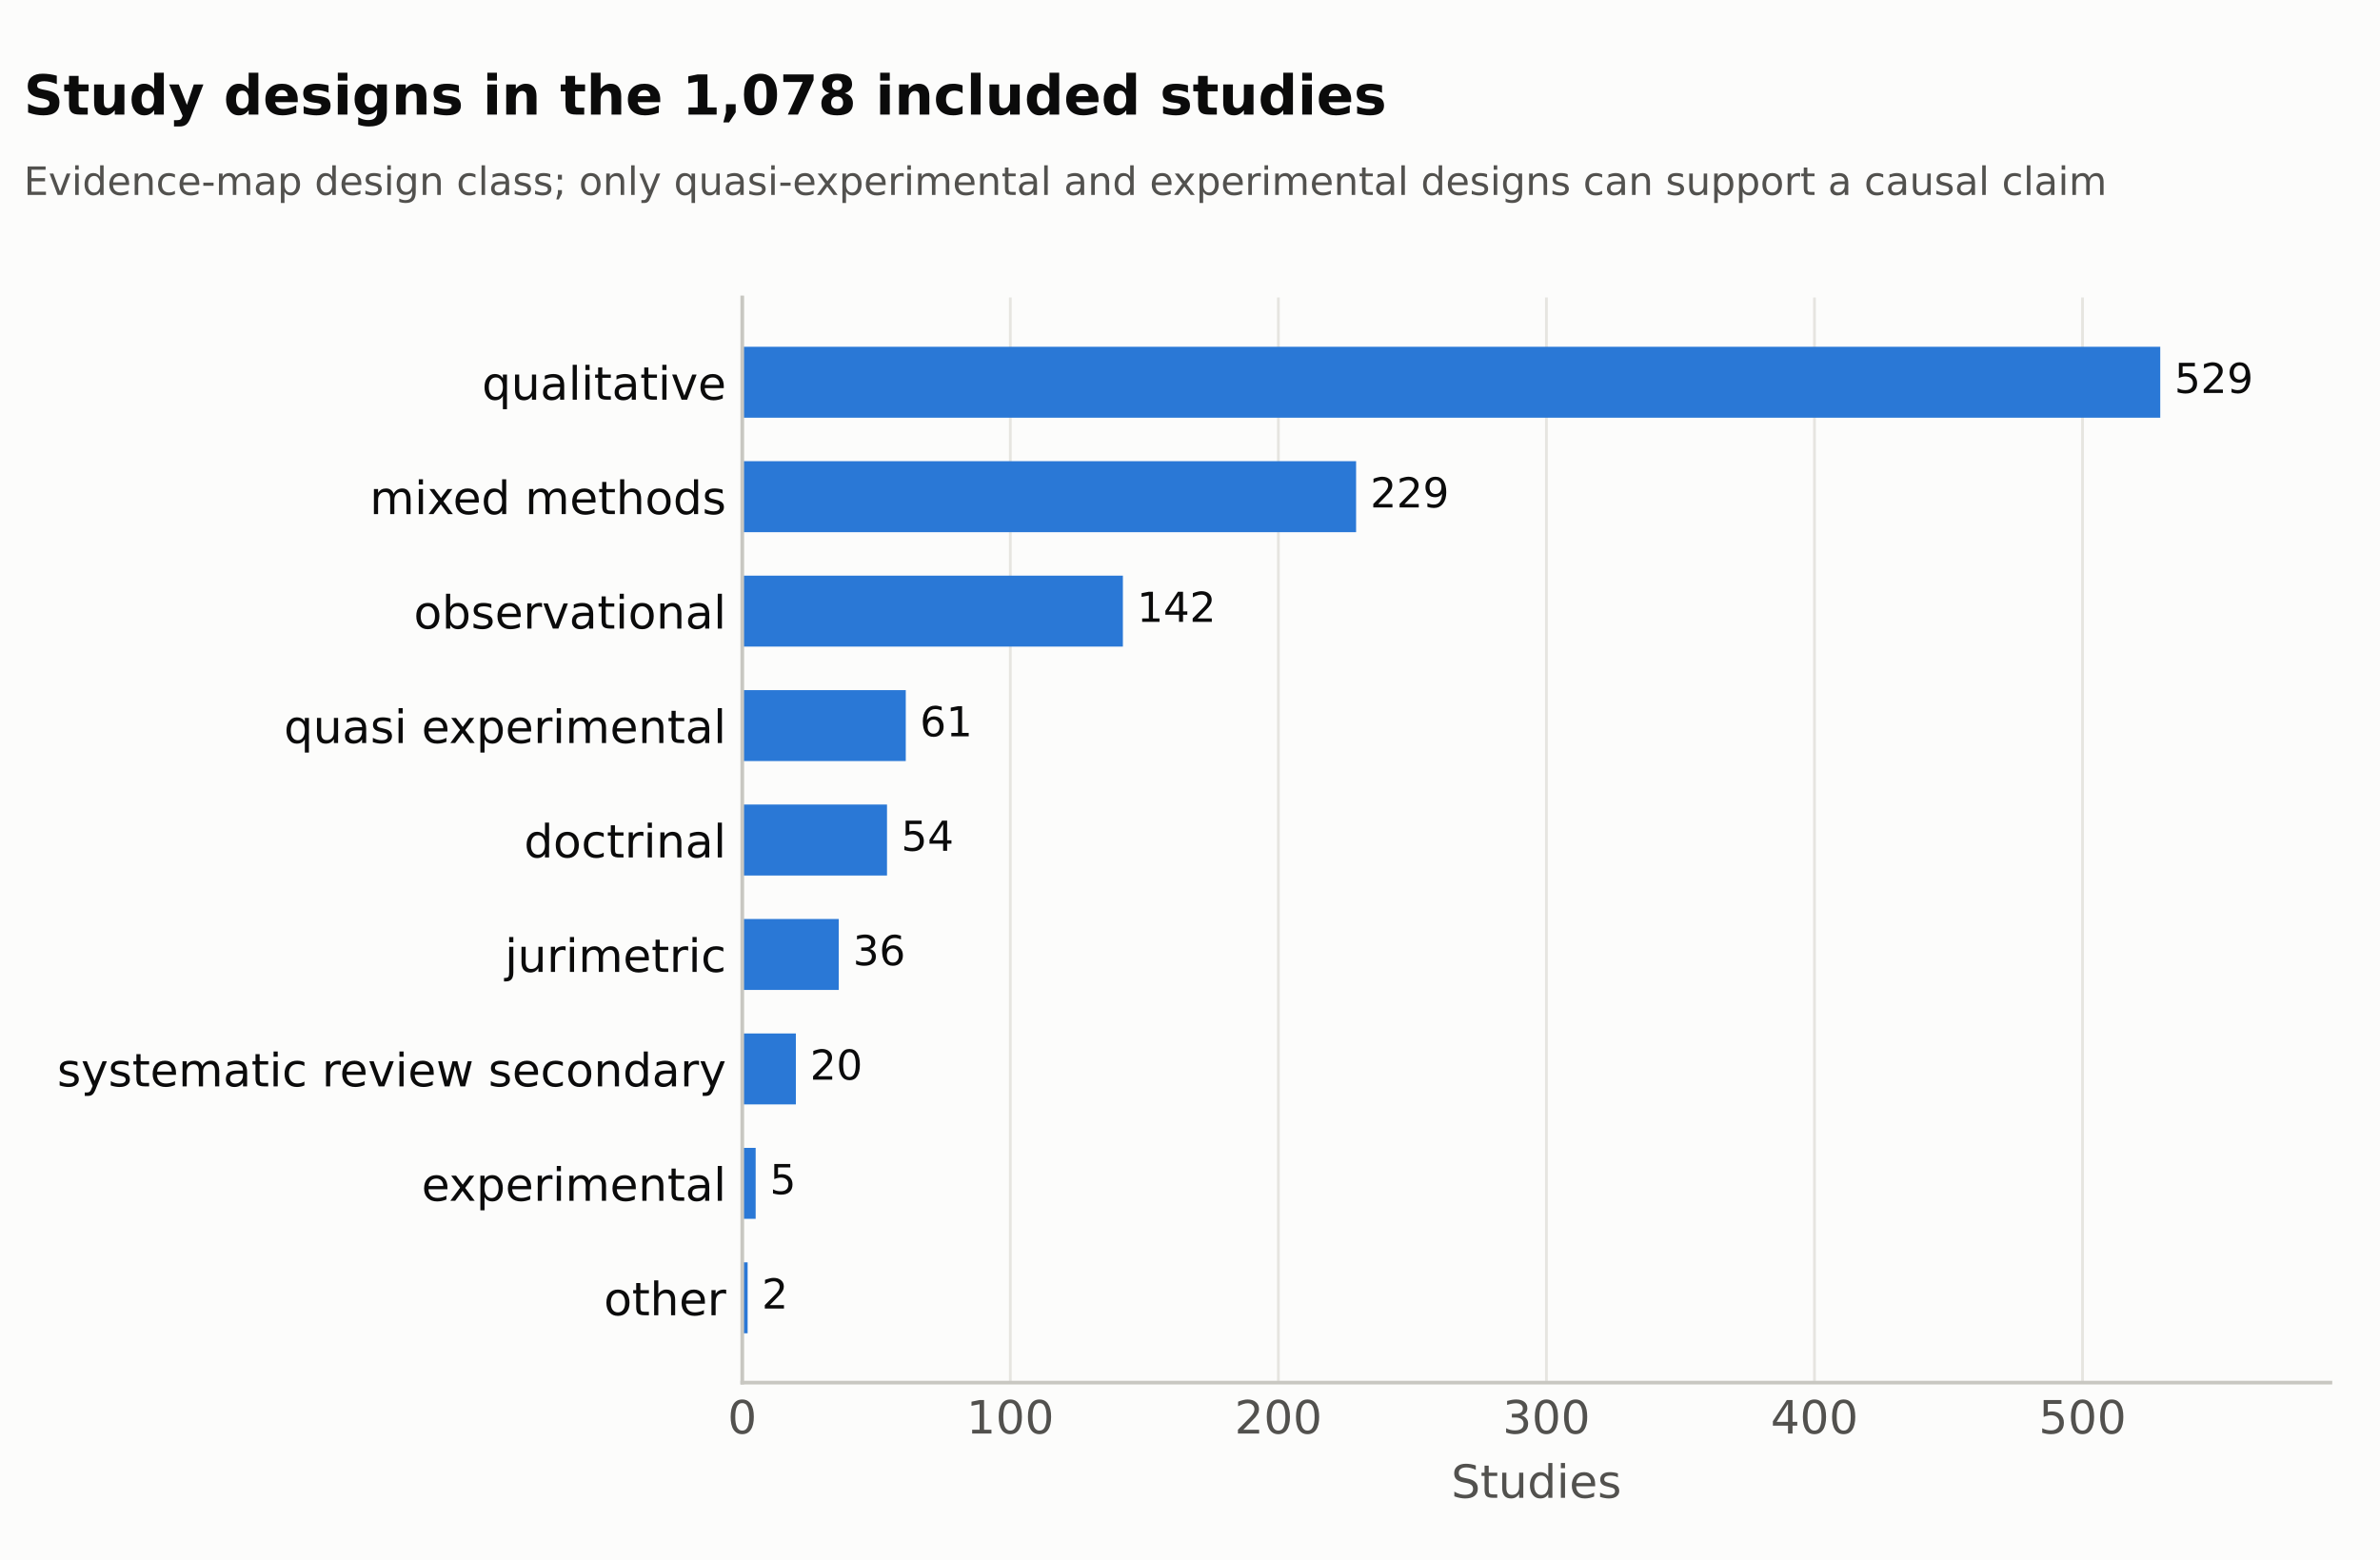
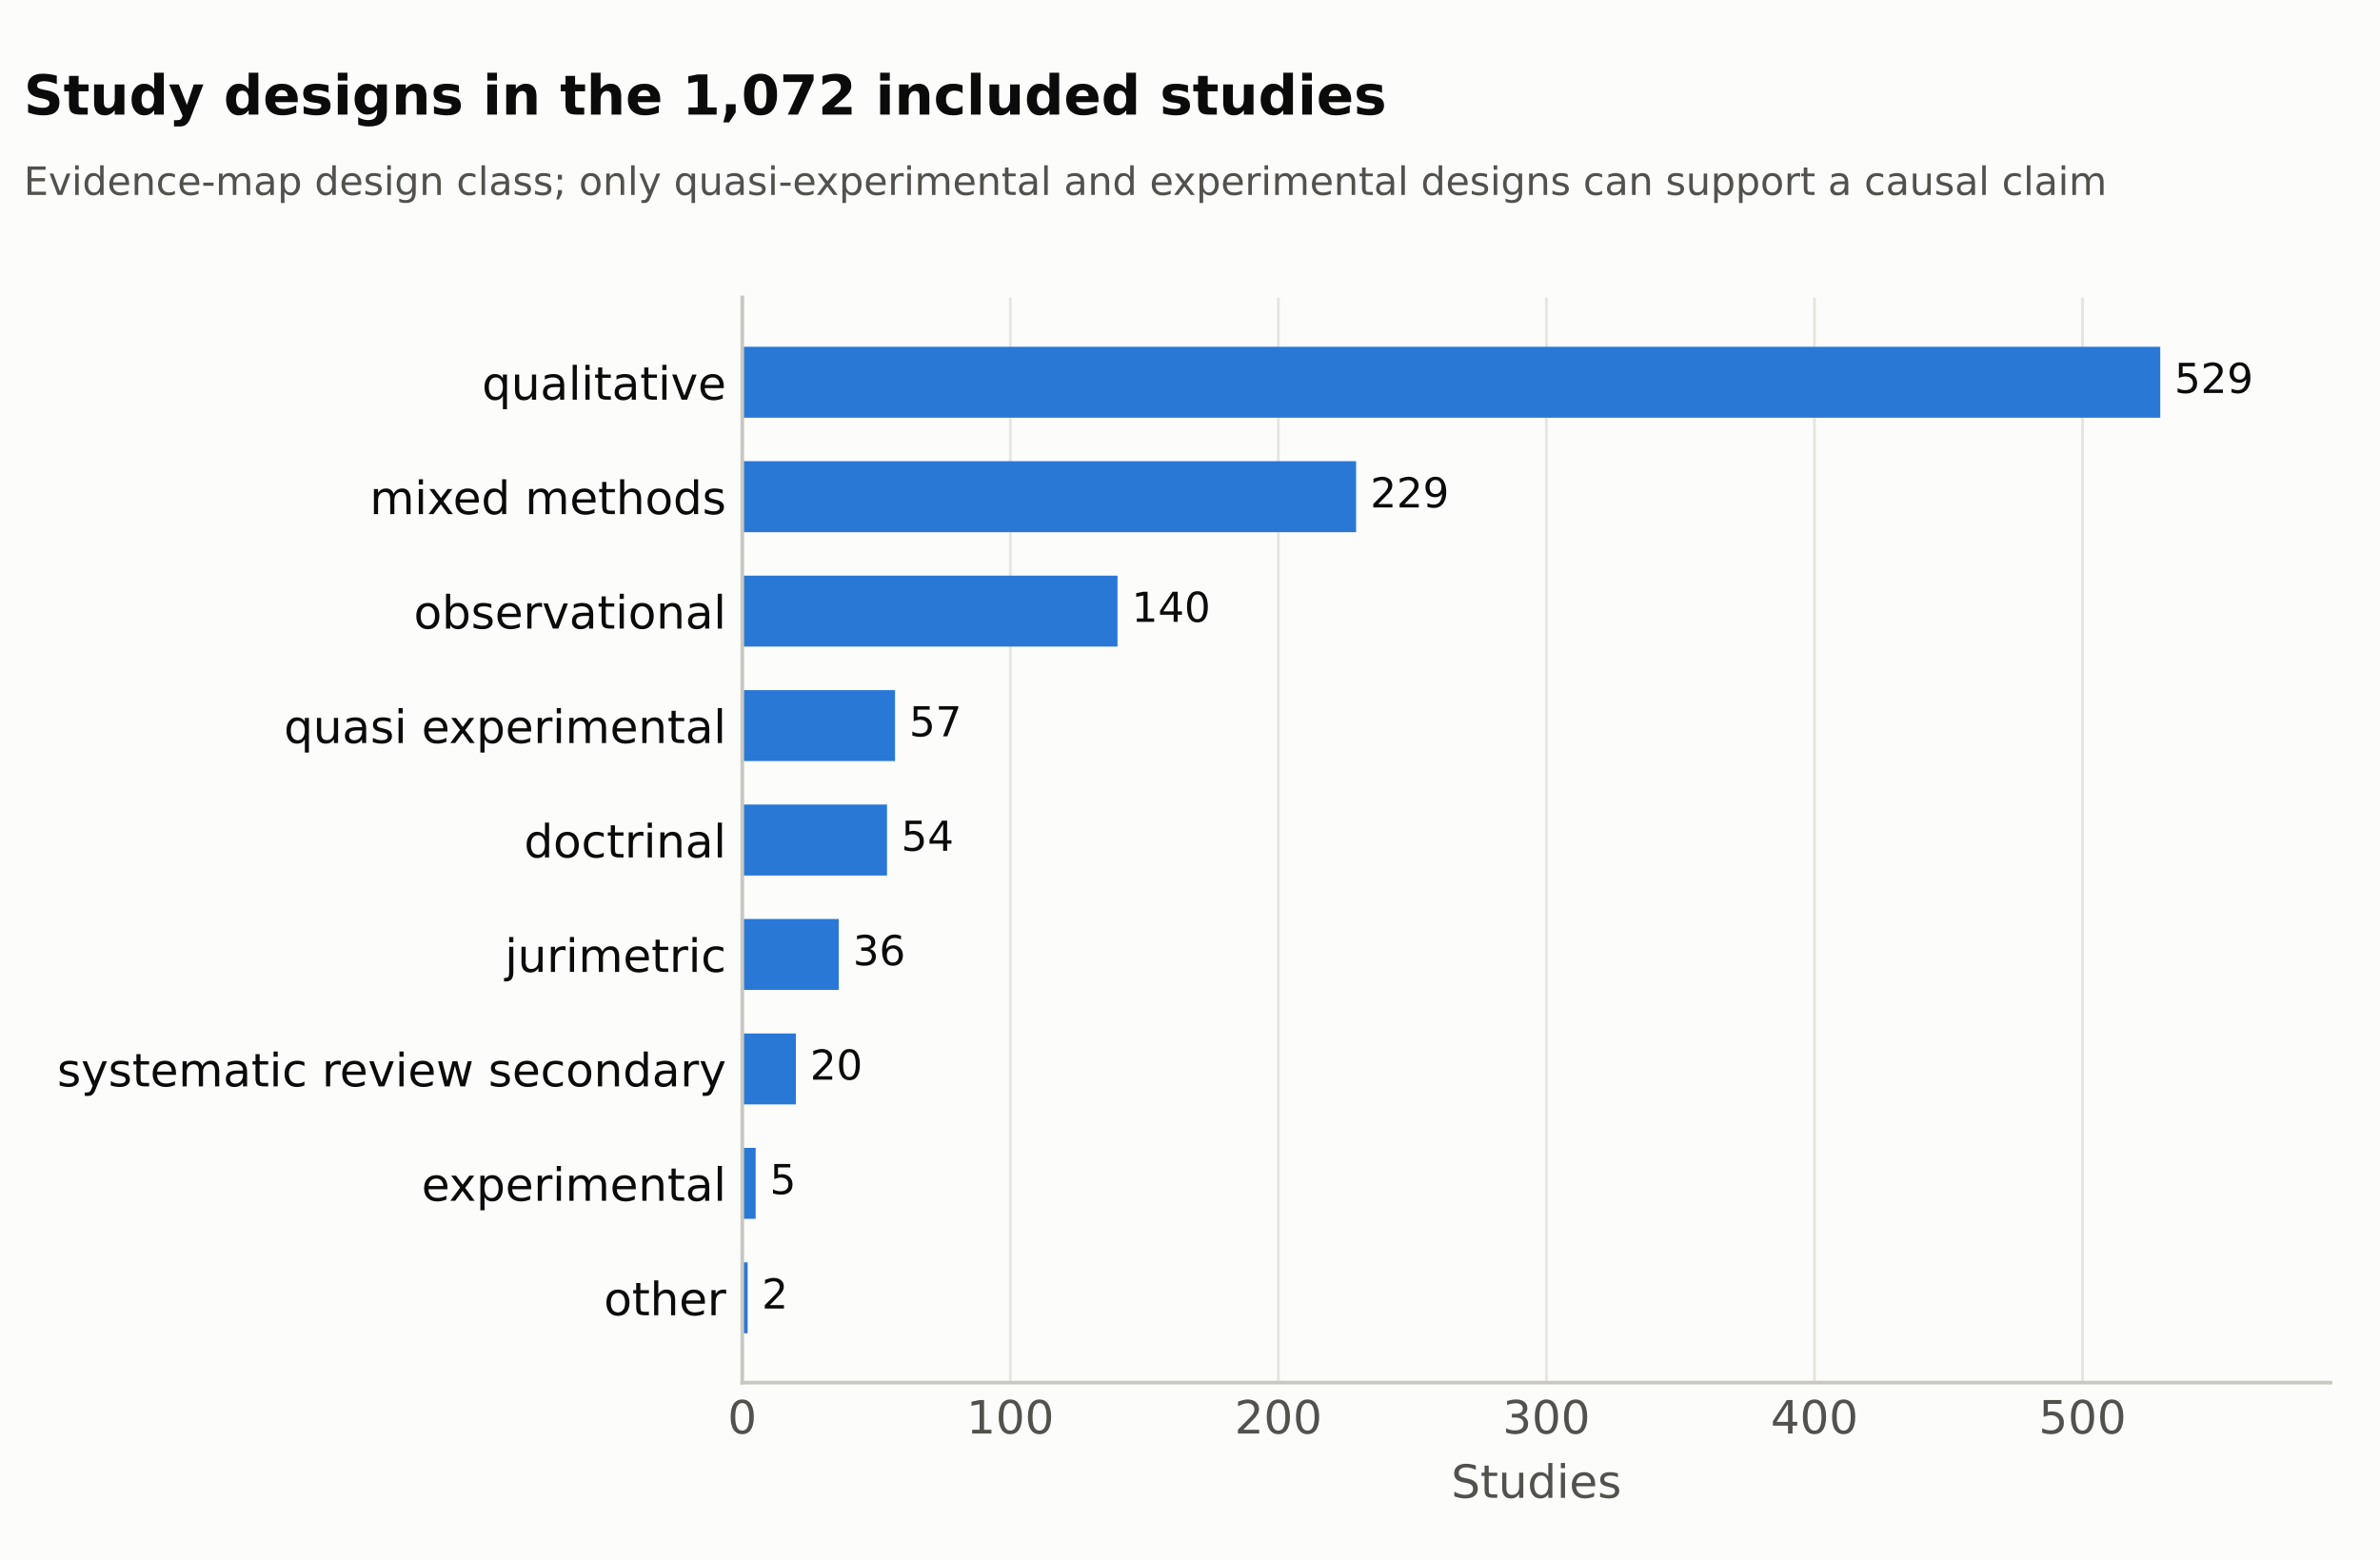
<svg xmlns="http://www.w3.org/2000/svg" width="518.4pt" height="339.84pt" viewBox="0 0 518.4 339.84" version="1.1">
  <defs>
    <style type="text/css">*{stroke-linejoin: round; stroke-linecap: butt}</style>
  </defs>
  <g id="figure_1">
    <g id="patch_1">
      <path d="M 0 339.84  L 518.4 339.84  L 518.4 0  L 0 0  z " style="fill: #fcfcfb" />
    </g>
    <g id="axes_1">
      <g id="patch_2">
        <path d="M 161.675 301.218  L 507.6 301.218  L 507.6 64.8  L 161.675 64.8  z " style="fill: #fcfcfb" />
      </g>
      <g id="matplotlib.axis_1">
        <g id="xtick_1">
          <g id="line2d_1">
            <path d="M 161.675 301.218  L 161.675 64.8  " clip-path="url(#pefce9e30ff)" style="fill: none; stroke: #e6e5e0; stroke-width: 0.6; stroke-linecap: square" />
          </g>
          <g id="line2d_2" />
          <g id="text_1">
            <text style="font-size: 10px; font-family: 'DejaVu Sans', 'Bitstream Vera Sans', 'Computer Modern Sans Serif', 'Lucida Grande', 'Verdana', 'Geneva', 'Lucid', 'Arial', 'Helvetica', 'Avant Garde', sans-serif; text-anchor: middle; fill: #52514e" x="161.675" y="312.315" transform="rotate(-0 161.675 312.3153)">0</text>
          </g>
        </g>
        <g id="xtick_2">
          <g id="line2d_3">
            <path d="M 220.061 301.218  L 220.061 64.8  " clip-path="url(#pefce9e30ff)" style="fill: none; stroke: #e6e5e0; stroke-width: 0.6; stroke-linecap: square" />
          </g>
          <g id="line2d_4" />
          <g id="text_2">
            <text style="font-size: 10px; font-family: 'DejaVu Sans', 'Bitstream Vera Sans', 'Computer Modern Sans Serif', 'Lucida Grande', 'Verdana', 'Geneva', 'Lucid', 'Arial', 'Helvetica', 'Avant Garde', sans-serif; text-anchor: middle; fill: #52514e" x="220.061" y="312.315" transform="rotate(-0 220.0609 312.3153)">100</text>
          </g>
        </g>
        <g id="xtick_3">
          <g id="line2d_5">
            <path d="M 278.447 301.218  L 278.447 64.8  " clip-path="url(#pefce9e30ff)" style="fill: none; stroke: #e6e5e0; stroke-width: 0.6; stroke-linecap: square" />
          </g>
          <g id="line2d_6" />
          <g id="text_3">
            <text style="font-size: 10px; font-family: 'DejaVu Sans', 'Bitstream Vera Sans', 'Computer Modern Sans Serif', 'Lucida Grande', 'Verdana', 'Geneva', 'Lucid', 'Arial', 'Helvetica', 'Avant Garde', sans-serif; text-anchor: middle; fill: #52514e" x="278.447" y="312.315" transform="rotate(-0 278.4469 312.3153)">200</text>
          </g>
        </g>
        <g id="xtick_4">
          <g id="line2d_7">
            <path d="M 336.833 301.218  L 336.833 64.8  " clip-path="url(#pefce9e30ff)" style="fill: none; stroke: #e6e5e0; stroke-width: 0.6; stroke-linecap: square" />
          </g>
          <g id="line2d_8" />
          <g id="text_4">
            <text style="font-size: 10px; font-family: 'DejaVu Sans', 'Bitstream Vera Sans', 'Computer Modern Sans Serif', 'Lucida Grande', 'Verdana', 'Geneva', 'Lucid', 'Arial', 'Helvetica', 'Avant Garde', sans-serif; text-anchor: middle; fill: #52514e" x="336.833" y="312.315" transform="rotate(-0 336.8328 312.3153)">300</text>
          </g>
        </g>
        <g id="xtick_5">
          <g id="line2d_9">
            <path d="M 395.219 301.218  L 395.219 64.8  " clip-path="url(#pefce9e30ff)" style="fill: none; stroke: #e6e5e0; stroke-width: 0.6; stroke-linecap: square" />
          </g>
          <g id="line2d_10" />
          <g id="text_5">
            <text style="font-size: 10px; font-family: 'DejaVu Sans', 'Bitstream Vera Sans', 'Computer Modern Sans Serif', 'Lucida Grande', 'Verdana', 'Geneva', 'Lucid', 'Arial', 'Helvetica', 'Avant Garde', sans-serif; text-anchor: middle; fill: #52514e" x="395.219" y="312.315" transform="rotate(-0 395.2187 312.3153)">400</text>
          </g>
        </g>
        <g id="xtick_6">
          <g id="line2d_11">
            <path d="M 453.605 301.218  L 453.605 64.8  " clip-path="url(#pefce9e30ff)" style="fill: none; stroke: #e6e5e0; stroke-width: 0.6; stroke-linecap: square" />
          </g>
          <g id="line2d_12" />
          <g id="text_6">
            <text style="font-size: 10px; font-family: 'DejaVu Sans', 'Bitstream Vera Sans', 'Computer Modern Sans Serif', 'Lucida Grande', 'Verdana', 'Geneva', 'Lucid', 'Arial', 'Helvetica', 'Avant Garde', sans-serif; text-anchor: middle; fill: #52514e" x="453.605" y="312.315" transform="rotate(-0 453.6047 312.3153)">500</text>
          </g>
        </g>
        <g id="text_7">
          <text style="font-size: 10px; font-family: 'DejaVu Sans', 'Bitstream Vera Sans', 'Computer Modern Sans Serif', 'Lucida Grande', 'Verdana', 'Geneva', 'Lucid', 'Arial', 'Helvetica', 'Avant Garde', sans-serif; text-anchor: middle; fill: #52514e" x="334.637" y="326.316" transform="rotate(-0 334.6375 326.3161)">Studies</text>
        </g>
      </g>
      <g id="matplotlib.axis_2">
        <g id="ytick_1">
          <g id="line2d_13" />
          <g id="text_8">
            <text style="font-size: 10px; font-family: 'DejaVu Sans', 'Bitstream Vera Sans', 'Computer Modern Sans Serif', 'Lucida Grande', 'Verdana', 'Geneva', 'Lucid', 'Arial', 'Helvetica', 'Avant Garde', sans-serif; text-anchor: end; fill: #0b0b0b" x="158.175" y="87.075" transform="rotate(-0 158.175 87.0748)">qualitative</text>
          </g>
        </g>
        <g id="ytick_2">
          <g id="line2d_14" />
          <g id="text_9">
            <text style="font-size: 10px; font-family: 'DejaVu Sans', 'Bitstream Vera Sans', 'Computer Modern Sans Serif', 'Lucida Grande', 'Verdana', 'Geneva', 'Lucid', 'Arial', 'Helvetica', 'Avant Garde', sans-serif; text-anchor: end; fill: #0b0b0b" x="158.175" y="112.008" transform="rotate(-0 158.175 112.0081)">mixed methods</text>
          </g>
        </g>
        <g id="ytick_3">
          <g id="line2d_15" />
          <g id="text_10">
            <text style="font-size: 10px; font-family: 'DejaVu Sans', 'Bitstream Vera Sans', 'Computer Modern Sans Serif', 'Lucida Grande', 'Verdana', 'Geneva', 'Lucid', 'Arial', 'Helvetica', 'Avant Garde', sans-serif; text-anchor: end; fill: #0b0b0b" x="158.175" y="136.941" transform="rotate(-0 158.175 136.9414)">observational</text>
          </g>
        </g>
        <g id="ytick_4">
          <g id="line2d_16" />
          <g id="text_11">
            <text style="font-size: 10px; font-family: 'DejaVu Sans', 'Bitstream Vera Sans', 'Computer Modern Sans Serif', 'Lucida Grande', 'Verdana', 'Geneva', 'Lucid', 'Arial', 'Helvetica', 'Avant Garde', sans-serif; text-anchor: end; fill: #0b0b0b" x="158.175" y="161.875" transform="rotate(-0 158.175 161.8747)">quasi experimental</text>
          </g>
        </g>
        <g id="ytick_5">
          <g id="line2d_17" />
          <g id="text_12">
            <text style="font-size: 10px; font-family: 'DejaVu Sans', 'Bitstream Vera Sans', 'Computer Modern Sans Serif', 'Lucida Grande', 'Verdana', 'Geneva', 'Lucid', 'Arial', 'Helvetica', 'Avant Garde', sans-serif; text-anchor: end; fill: #0b0b0b" x="158.175" y="186.808" transform="rotate(-0 158.175 186.808)">doctrinal</text>
          </g>
        </g>
        <g id="ytick_6">
          <g id="line2d_18" />
          <g id="text_13">
            <text style="font-size: 10px; font-family: 'DejaVu Sans', 'Bitstream Vera Sans', 'Computer Modern Sans Serif', 'Lucida Grande', 'Verdana', 'Geneva', 'Lucid', 'Arial', 'Helvetica', 'Avant Garde', sans-serif; text-anchor: end; fill: #0b0b0b" x="158.175" y="211.741" transform="rotate(-0 158.175 211.7414)">jurimetric</text>
          </g>
        </g>
        <g id="ytick_7">
          <g id="line2d_19" />
          <g id="text_14">
            <text style="font-size: 10px; font-family: 'DejaVu Sans', 'Bitstream Vera Sans', 'Computer Modern Sans Serif', 'Lucida Grande', 'Verdana', 'Geneva', 'Lucid', 'Arial', 'Helvetica', 'Avant Garde', sans-serif; text-anchor: end; fill: #0b0b0b" x="158.175" y="236.675" transform="rotate(-0 158.175 236.6747)">systematic review secondary</text>
          </g>
        </g>
        <g id="ytick_8">
          <g id="line2d_20" />
          <g id="text_15">
            <text style="font-size: 10px; font-family: 'DejaVu Sans', 'Bitstream Vera Sans', 'Computer Modern Sans Serif', 'Lucida Grande', 'Verdana', 'Geneva', 'Lucid', 'Arial', 'Helvetica', 'Avant Garde', sans-serif; text-anchor: end; fill: #0b0b0b" x="158.175" y="261.608" transform="rotate(-0 158.175 261.608)">experimental</text>
          </g>
        </g>
        <g id="ytick_9">
          <g id="line2d_21" />
          <g id="text_16">
            <text style="font-size: 10px; font-family: 'DejaVu Sans', 'Bitstream Vera Sans', 'Computer Modern Sans Serif', 'Lucida Grande', 'Verdana', 'Geneva', 'Lucid', 'Arial', 'Helvetica', 'Avant Garde', sans-serif; text-anchor: end; fill: #0b0b0b" x="158.175" y="286.541" transform="rotate(-0 158.175 286.5413)">other</text>
          </g>
        </g>
      </g>
      <g id="patch_3">
        <path d="M 161.675 75.546  L 470.537 75.546  L 470.537 91.005  L 161.675 91.005  z " clip-path="url(#pefce9e30ff)" style="fill: #2a78d6" />
      </g>
      <g id="patch_4">
        <path d="M 161.675 100.48  L 295.379 100.48  L 295.379 115.938  L 161.675 115.938  z " clip-path="url(#pefce9e30ff)" style="fill: #2a78d6" />
      </g>
      <g id="patch_5">
-         <path d="M 161.675 125.413  L 244.583 125.413  L 244.583 140.872  L 161.675 140.872  z " clip-path="url(#pefce9e30ff)" style="fill: #2a78d6" />
+         <path d="M 161.675 125.413  L 243.415 125.413  L 243.415 140.872  L 161.675 140.872  z " clip-path="url(#pefce9e30ff)" style="fill: #2a78d6" />
      </g>
      <g id="patch_6">
-         <path d="M 161.675 150.346  L 197.29 150.346  L 197.29 165.805  L 161.675 165.805  z " clip-path="url(#pefce9e30ff)" style="fill: #2a78d6" />
+         <path d="M 161.675 150.346  L 194.955 150.346  L 194.955 165.805  L 161.675 165.805  z " clip-path="url(#pefce9e30ff)" style="fill: #2a78d6" />
      </g>
      <g id="patch_7">
        <path d="M 161.675 175.28  L 193.203 175.28  L 193.203 190.738  L 161.675 190.738  z " clip-path="url(#pefce9e30ff)" style="fill: #2a78d6" />
      </g>
      <g id="patch_8">
        <path d="M 161.675 200.213  L 182.694 200.213  L 182.694 215.671  L 161.675 215.671  z " clip-path="url(#pefce9e30ff)" style="fill: #2a78d6" />
      </g>
      <g id="patch_9">
        <path d="M 161.675 225.146  L 173.352 225.146  L 173.352 240.605  L 161.675 240.605  z " clip-path="url(#pefce9e30ff)" style="fill: #2a78d6" />
      </g>
      <g id="patch_10">
        <path d="M 161.675 250.079  L 164.594 250.079  L 164.594 265.538  L 161.675 265.538  z " clip-path="url(#pefce9e30ff)" style="fill: #2a78d6" />
      </g>
      <g id="patch_11">
        <path d="M 161.675 275.013  L 162.843 275.013  L 162.843 290.471  L 161.675 290.471  z " clip-path="url(#pefce9e30ff)" style="fill: #2a78d6" />
      </g>
      <g id="patch_12">
        <path d="M 161.675 301.218  L 161.675 64.8  " style="fill: none; stroke: #c8c7c1; stroke-width: 0.8; stroke-linejoin: miter; stroke-linecap: square" />
      </g>
      <g id="patch_13">
        <path d="M 161.675 301.218  L 507.6 301.218  " style="fill: none; stroke: #c8c7c1; stroke-width: 0.8; stroke-linejoin: miter; stroke-linecap: square" />
      </g>
      <g id="text_17">
        <text style="font-size: 9px; font-family: 'DejaVu Sans', 'Bitstream Vera Sans', 'Computer Modern Sans Serif', 'Lucida Grande', 'Verdana', 'Geneva', 'Lucid', 'Arial', 'Helvetica', 'Avant Garde', sans-serif; text-anchor: start; fill: #0b0b0b" x="473.625" y="85.613" transform="rotate(-0 473.6252 85.61347)">529</text>
      </g>
      <g id="text_18">
        <text style="font-size: 9px; font-family: 'DejaVu Sans', 'Bitstream Vera Sans', 'Computer Modern Sans Serif', 'Lucida Grande', 'Verdana', 'Geneva', 'Lucid', 'Arial', 'Helvetica', 'Avant Garde', sans-serif; text-anchor: start; fill: #0b0b0b" x="298.467" y="110.547" transform="rotate(-0 298.4674 110.5468)">229</text>
      </g>
      <g id="text_19">
-         <text style="font-size: 9px; font-family: 'DejaVu Sans', 'Bitstream Vera Sans', 'Computer Modern Sans Serif', 'Lucida Grande', 'Verdana', 'Geneva', 'Lucid', 'Arial', 'Helvetica', 'Avant Garde', sans-serif; text-anchor: start; fill: #0b0b0b" x="247.672" y="135.48" transform="rotate(-0 247.6716 135.4801)">142</text>
+         <text style="font-size: 9px; font-family: 'DejaVu Sans', 'Bitstream Vera Sans', 'Computer Modern Sans Serif', 'Lucida Grande', 'Verdana', 'Geneva', 'Lucid', 'Arial', 'Helvetica', 'Avant Garde', sans-serif; text-anchor: start; fill: #0b0b0b" x="246.504" y="135.48" transform="rotate(-0 246.5039 135.4801)">140</text>
      </g>
      <g id="text_20">
-         <text style="font-size: 9px; font-family: 'DejaVu Sans', 'Bitstream Vera Sans', 'Computer Modern Sans Serif', 'Lucida Grande', 'Verdana', 'Geneva', 'Lucid', 'Arial', 'Helvetica', 'Avant Garde', sans-serif; text-anchor: start; fill: #0b0b0b" x="200.379" y="160.413" transform="rotate(-0 200.379 160.4134)">61</text>
+         <text style="font-size: 9px; font-family: 'DejaVu Sans', 'Bitstream Vera Sans', 'Computer Modern Sans Serif', 'Lucida Grande', 'Verdana', 'Geneva', 'Lucid', 'Arial', 'Helvetica', 'Avant Garde', sans-serif; text-anchor: start; fill: #0b0b0b" x="198.044" y="160.413" transform="rotate(-0 198.0436 160.4134)">57</text>
      </g>
      <g id="text_21">
        <text style="font-size: 9px; font-family: 'DejaVu Sans', 'Bitstream Vera Sans', 'Computer Modern Sans Serif', 'Lucida Grande', 'Verdana', 'Geneva', 'Lucid', 'Arial', 'Helvetica', 'Avant Garde', sans-serif; text-anchor: start; fill: #0b0b0b" x="196.292" y="185.347" transform="rotate(-0 196.292 185.3467)">54</text>
      </g>
      <g id="text_22">
        <text style="font-size: 9px; font-family: 'DejaVu Sans', 'Bitstream Vera Sans', 'Computer Modern Sans Serif', 'Lucida Grande', 'Verdana', 'Geneva', 'Lucid', 'Arial', 'Helvetica', 'Avant Garde', sans-serif; text-anchor: start; fill: #0b0b0b" x="185.783" y="210.28" transform="rotate(-0 185.7826 210.28)">36</text>
      </g>
      <g id="text_23">
        <text style="font-size: 9px; font-family: 'DejaVu Sans', 'Bitstream Vera Sans', 'Computer Modern Sans Serif', 'Lucida Grande', 'Verdana', 'Geneva', 'Lucid', 'Arial', 'Helvetica', 'Avant Garde', sans-serif; text-anchor: start; fill: #0b0b0b" x="176.441" y="235.213" transform="rotate(-0 176.4408 235.2133)">20</text>
      </g>
      <g id="text_24">
        <text style="font-size: 9px; font-family: 'DejaVu Sans', 'Bitstream Vera Sans', 'Computer Modern Sans Serif', 'Lucida Grande', 'Verdana', 'Geneva', 'Lucid', 'Arial', 'Helvetica', 'Avant Garde', sans-serif; text-anchor: start; fill: #0b0b0b" x="167.683" y="260.147" transform="rotate(-0 167.6829 260.1467)">5</text>
      </g>
      <g id="text_25">
        <text style="font-size: 9px; font-family: 'DejaVu Sans', 'Bitstream Vera Sans', 'Computer Modern Sans Serif', 'Lucida Grande', 'Verdana', 'Geneva', 'Lucid', 'Arial', 'Helvetica', 'Avant Garde', sans-serif; text-anchor: start; fill: #0b0b0b" x="165.931" y="285.08" transform="rotate(-0 165.9313 285.08)">2</text>
      </g>
    </g>
    <g id="text_26">
-       <text style="font-weight: 700; font-size: 12px; font-family: 'DejaVu Sans', 'Bitstream Vera Sans', 'Computer Modern Sans Serif', 'Lucida Grande', 'Verdana', 'Geneva', 'Lucid', 'Arial', 'Helvetica', 'Avant Garde', sans-serif; text-anchor: start; fill: #0b0b0b" x="5.184" y="24.958" transform="rotate(-0 5.184 24.95812)">Study designs in the 1,078 included studies</text>
+       <text style="font-weight: 700; font-size: 12px; font-family: 'DejaVu Sans', 'Bitstream Vera Sans', 'Computer Modern Sans Serif', 'Lucida Grande', 'Verdana', 'Geneva', 'Lucid', 'Arial', 'Helvetica', 'Avant Garde', sans-serif; text-anchor: start; fill: #0b0b0b" x="5.184" y="24.958" transform="rotate(-0 5.184 24.95812)">Study designs in the 1,072 included studies</text>
    </g>
    <g id="text_27">
      <text style="font-size: 8.5px; font-family: 'DejaVu Sans', 'Bitstream Vera Sans', 'Computer Modern Sans Serif', 'Lucida Grande', 'Verdana', 'Geneva', 'Lucid', 'Arial', 'Helvetica', 'Avant Garde', sans-serif; text-anchor: start; fill: #52514e" x="5.184" y="42.459" transform="rotate(-0 5.184 42.45867)">Evidence-map design class; only quasi-experimental and experimental designs can support a causal claim</text>
    </g>
  </g>
  <defs>
    <clipPath id="pefce9e30ff">
      <rect x="161.675" y="64.8" width="345.925" height="236.418" />
    </clipPath>
  </defs>
</svg>
